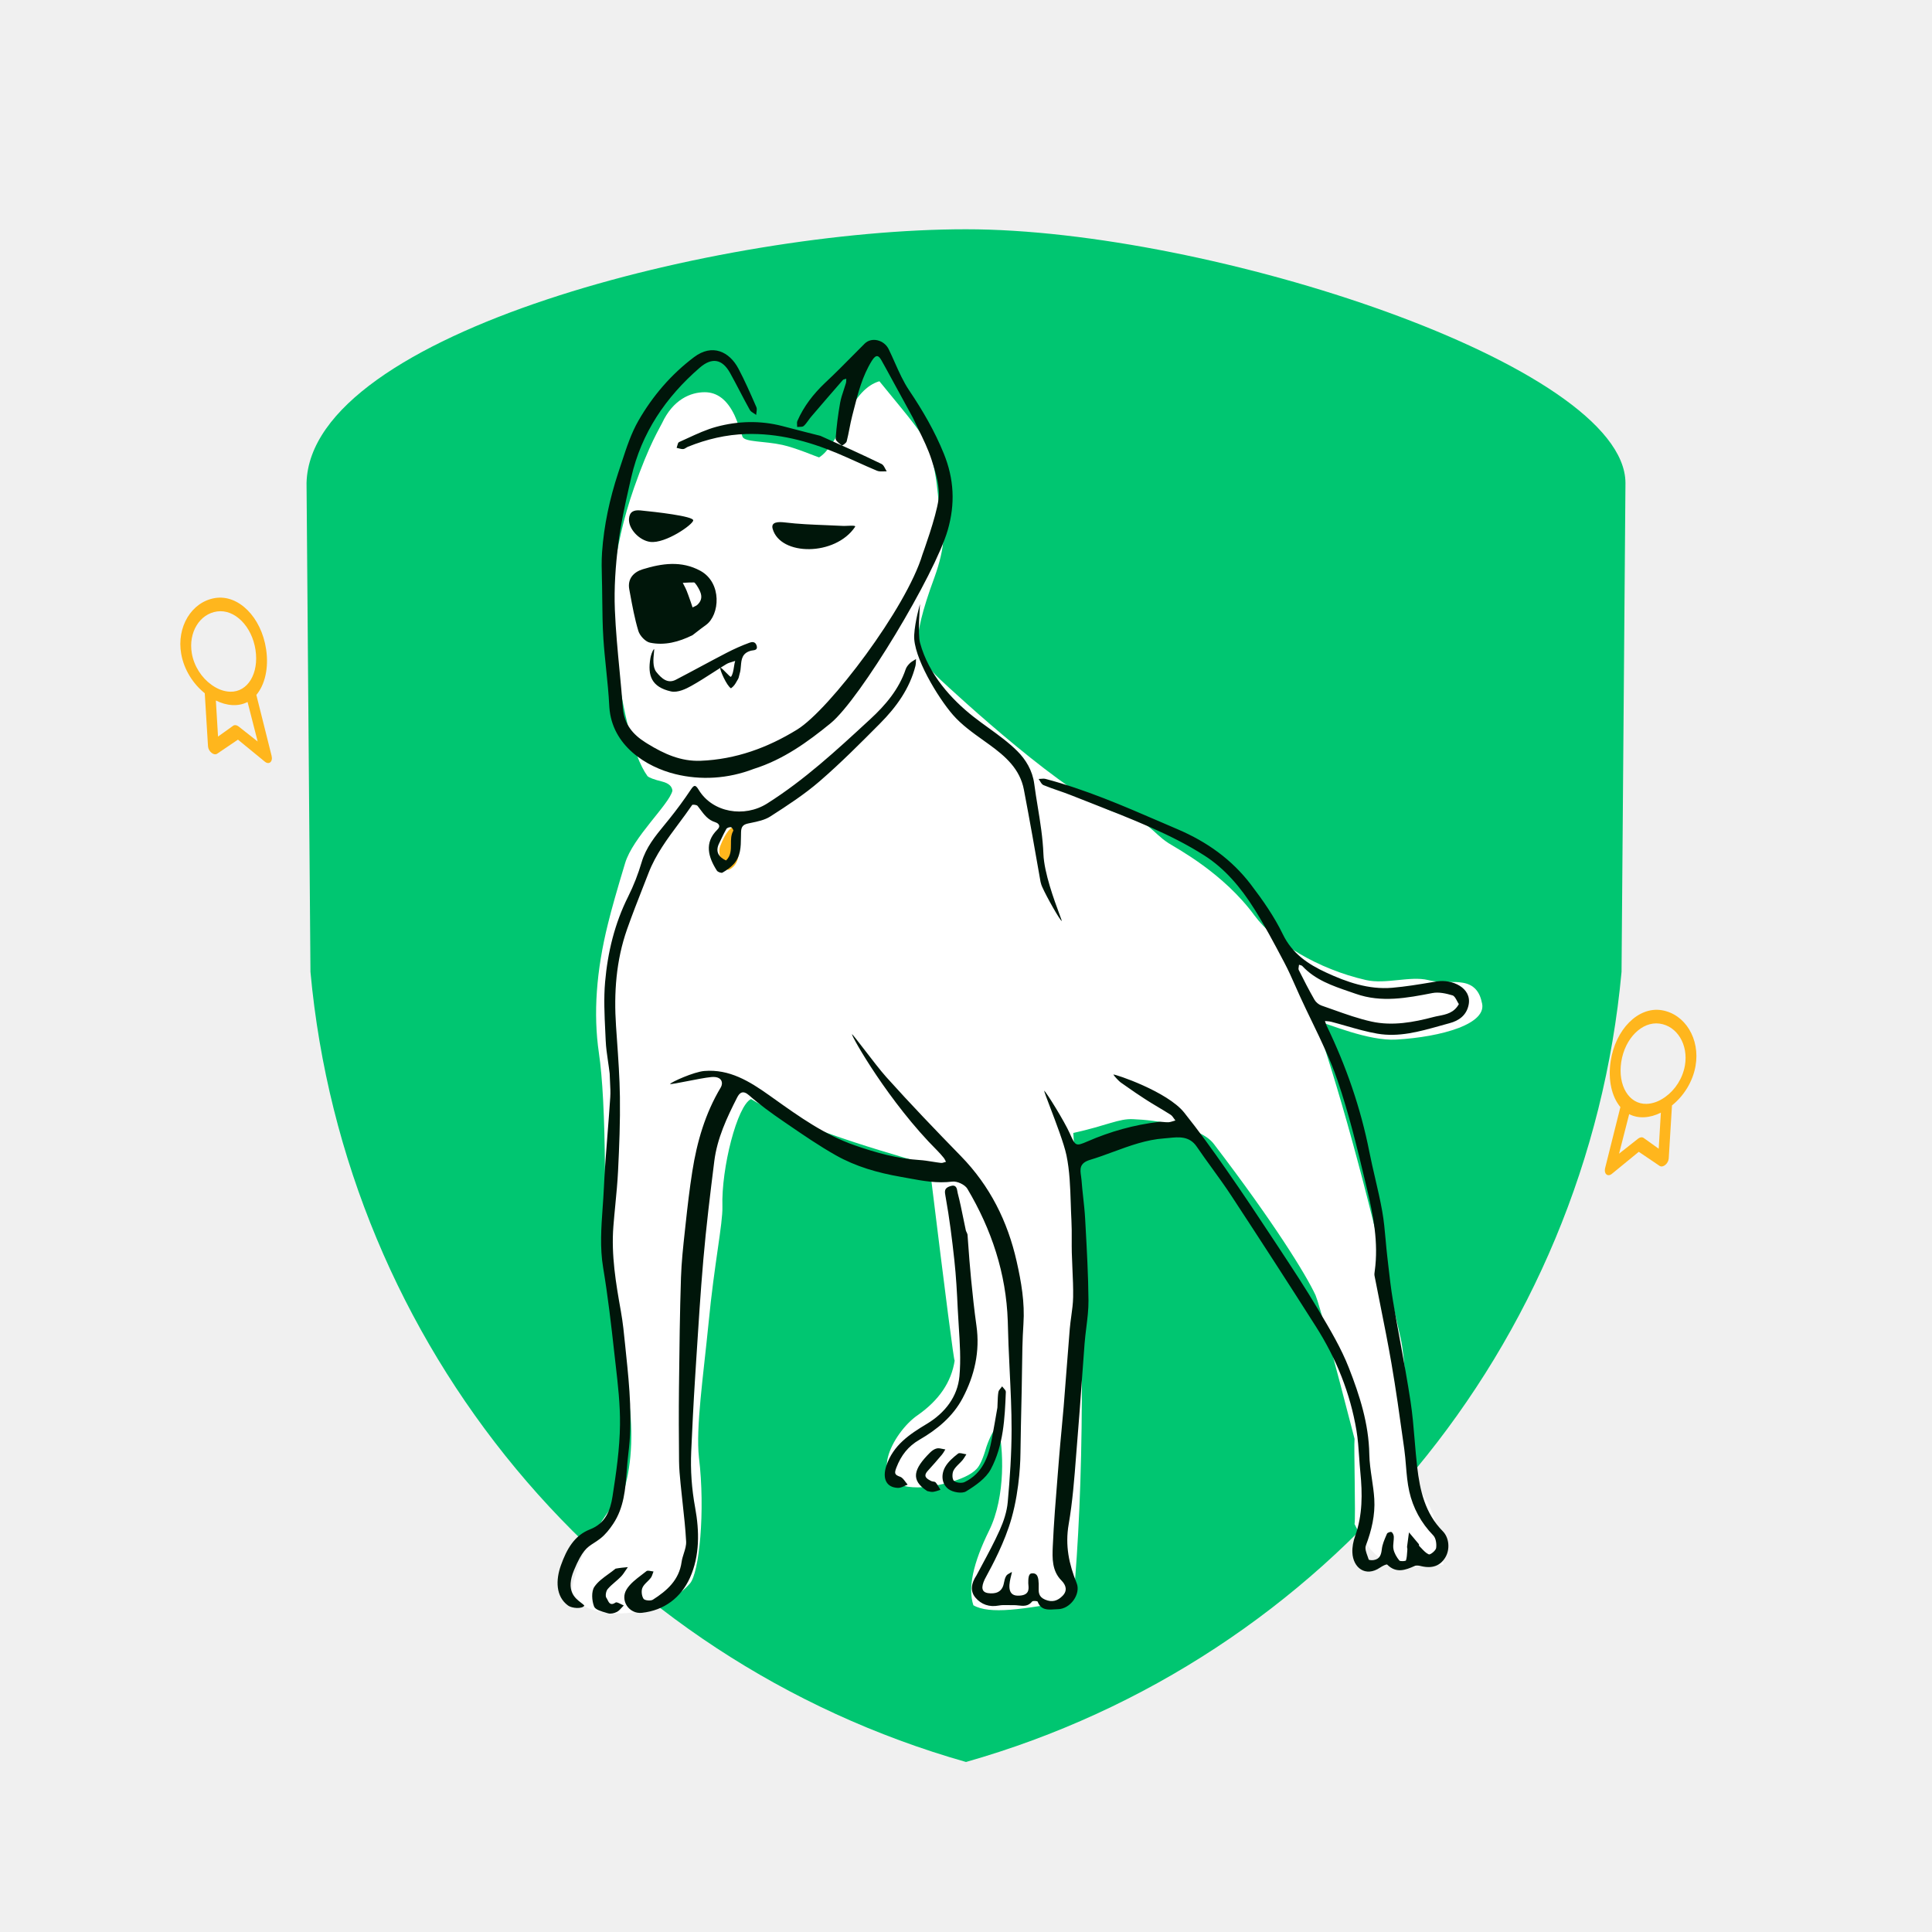
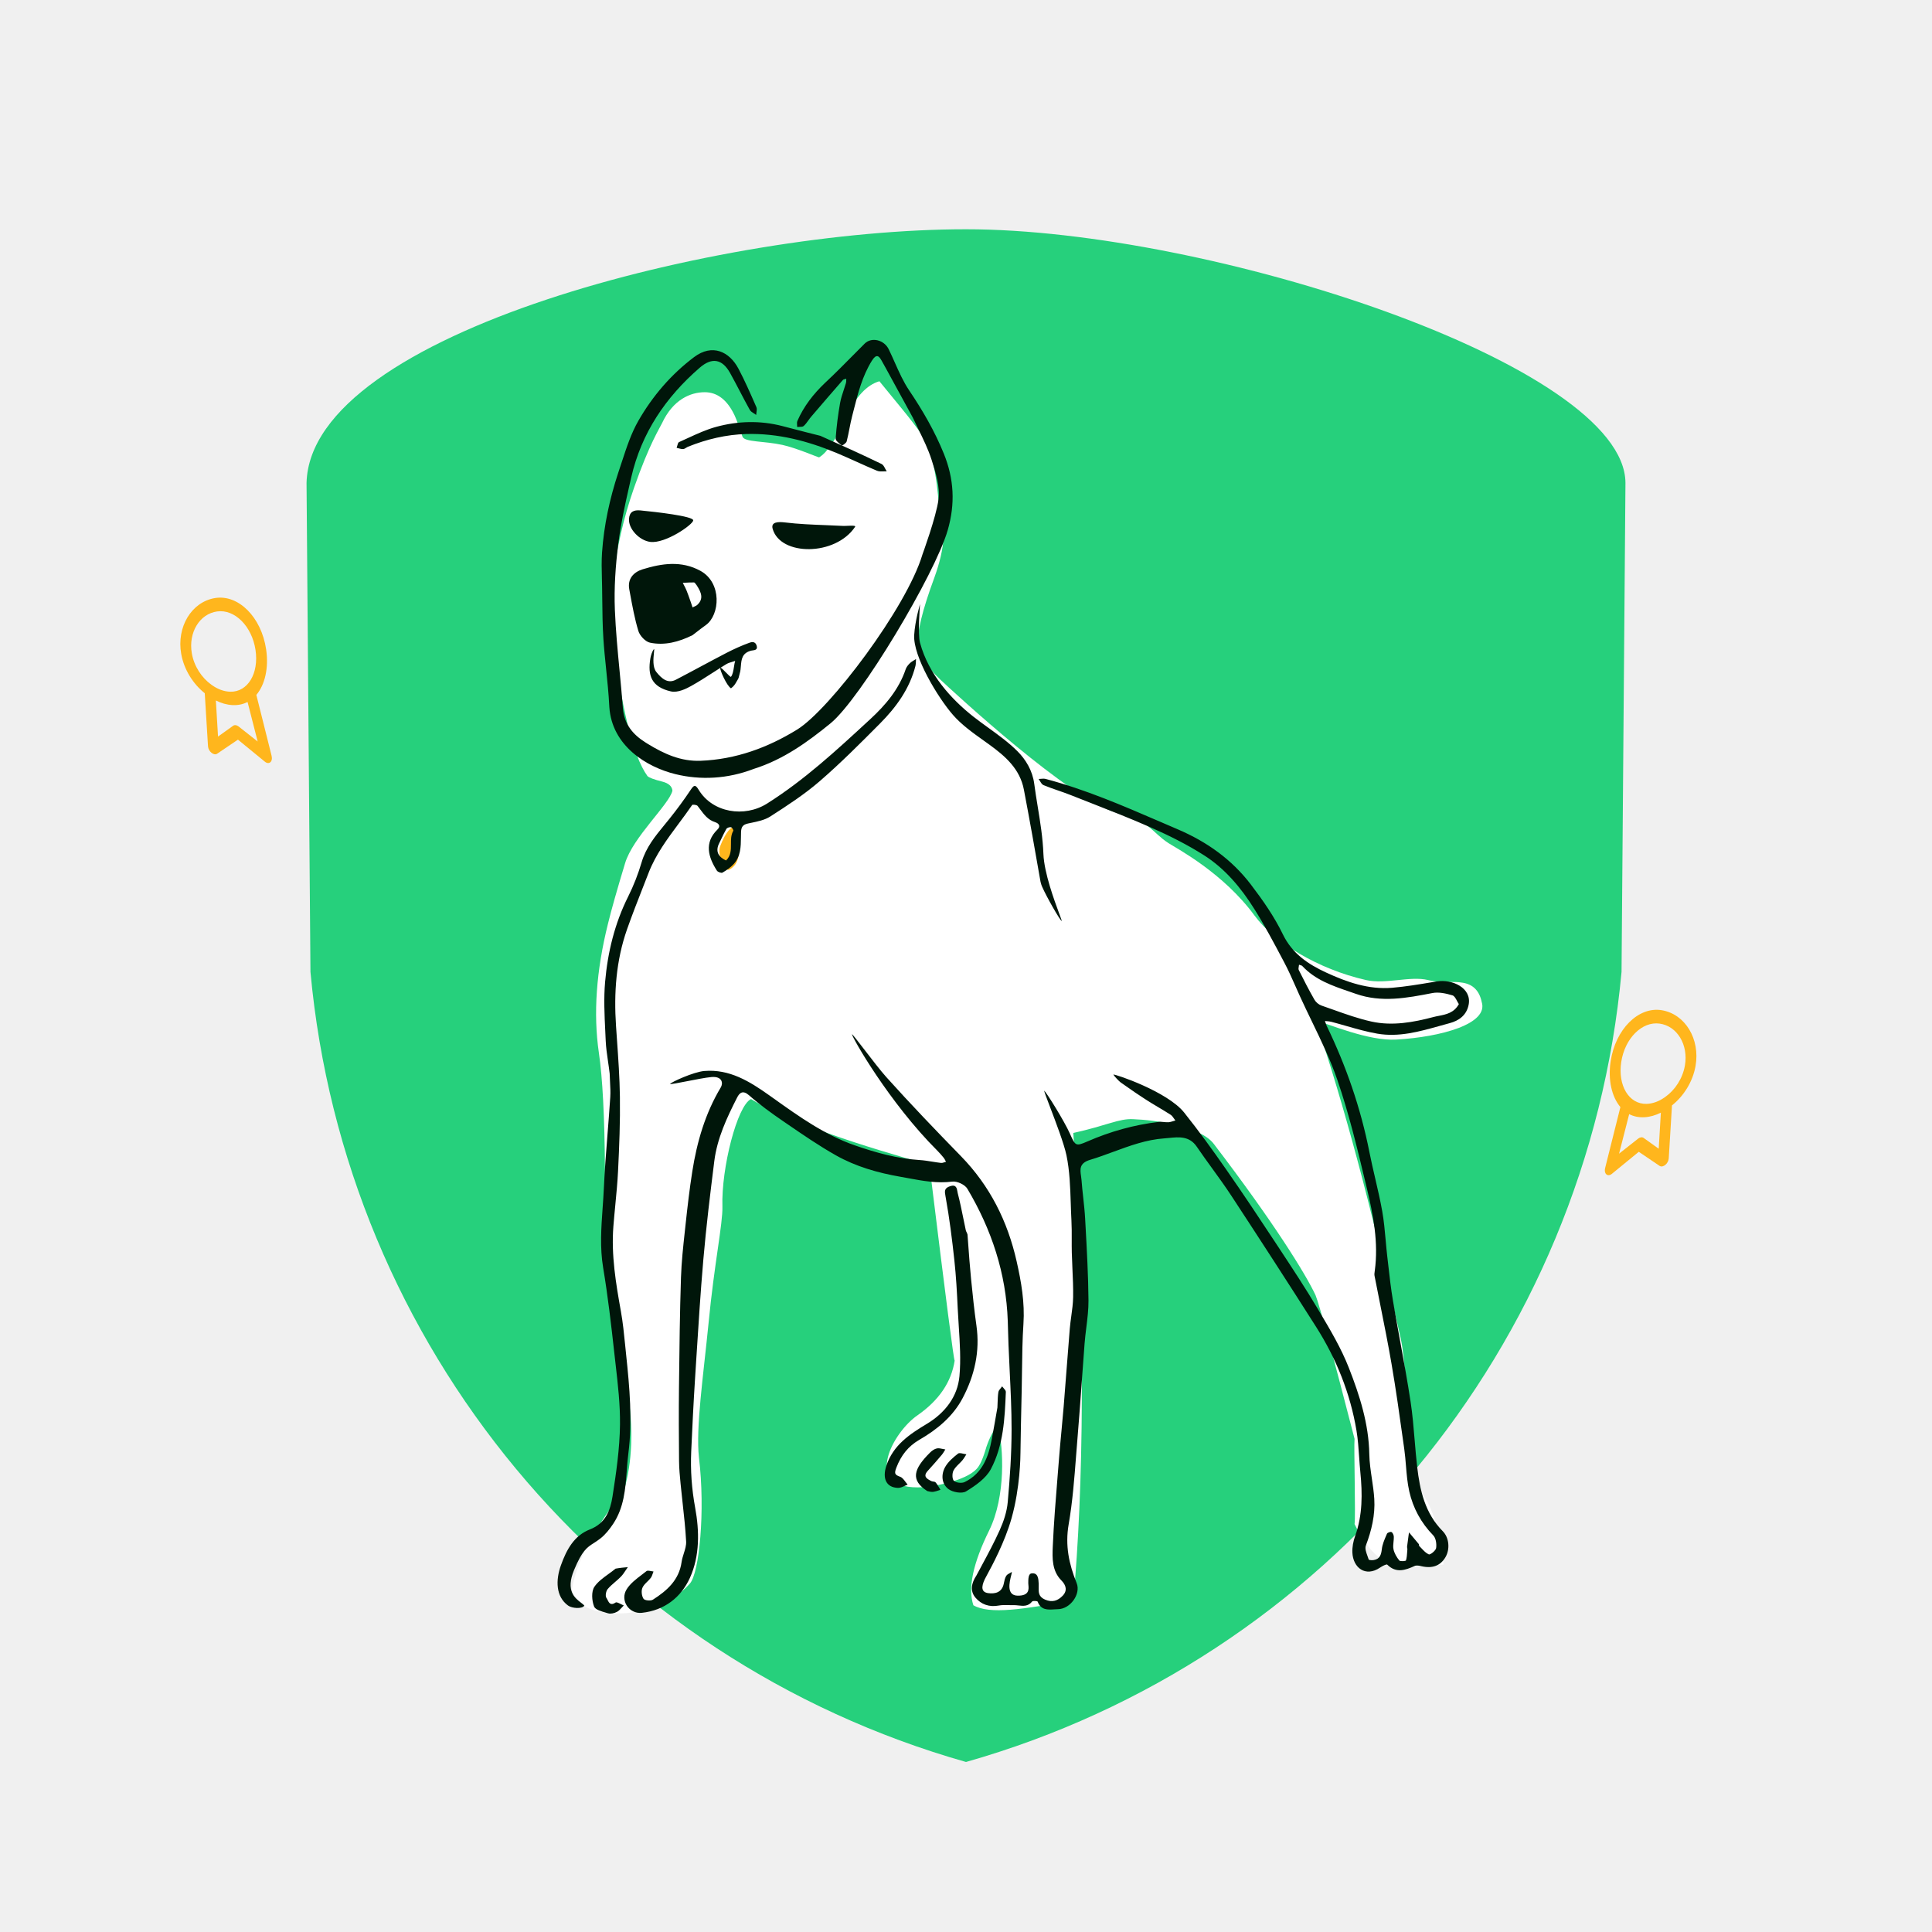
<svg xmlns="http://www.w3.org/2000/svg" width="320" height="320" viewBox="0 0 320 320" fill="none">
  <rect width="320" height="320" fill="none" />
-   <path fill-rule="evenodd" clip-rule="evenodd" d="M160 37.974C119.653 37.965 51.422 55.059 50.773 79.982L51.422 160.977C57.113 222.87 100.264 274.878 160 291.84C219.736 274.878 262.887 222.87 268.578 160.977L269.227 79.982C269.134 60.487 200.348 37.965 160 37.974Z" fill="#00C671" />
+   <path fill-rule="evenodd" clip-rule="evenodd" d="M160 37.974C119.653 37.965 51.422 55.059 50.773 79.982L51.422 160.977C57.113 222.87 100.264 274.878 160 291.84C219.736 274.878 262.887 222.87 268.578 160.977L269.227 79.982C269.134 60.487 200.348 37.965 160 37.974Z" fill="#26D07C" />
  <path fill-rule="evenodd" clip-rule="evenodd" d="M158.125 225.349L158.127 225.333C157.589 228.899 155.537 231.927 151.971 234.416C147.935 237.174 142.889 246.358 151.971 246.358C154.354 246.358 159.944 245.293 161.76 243.297C162.298 242.758 162.837 241.547 163.375 239.664C163.98 237.914 164.619 236.737 165.292 236.132C166.234 239.765 166.606 247.82 163.847 253.471C161.156 258.921 160.282 263.058 161.224 265.884C163.915 267.431 169.431 266.578 177.774 265.031C179.456 246.933 179.86 219.88 177.774 187.654C183.291 186.443 185.341 185.236 187.696 185.371C191.329 185.505 198.833 186.52 201.053 189.481C210.876 202.331 216.283 211.037 217.898 214.535C218.571 216.15 220.723 224.321 224.356 238.315C224.222 239.459 224.558 251.357 224.356 252.434C229.092 262.021 233.742 259.147 239.09 259.147C238.821 257.062 238.081 250.764 235.659 247.535C232.968 244.104 234.28 238.15 233.742 236.132C233.405 234.651 233.103 232.33 232.833 229.168C232.632 225.804 232.362 223.349 232.026 221.801C227.249 200.273 222.54 182.679 217.898 169.022C220.056 169.587 226.656 172.455 231.264 172.188C238.722 171.755 246.575 169.587 245.417 165.96C245.014 164.009 243.87 162.933 241.986 162.731C241.65 162.664 240.775 162.63 239.362 162.63C238.219 162.63 237.277 162.529 236.537 162.327C233.566 161.609 229.5 163.068 226.25 162.327C218.239 160.5 211.109 156.116 207.806 151.665C202.626 144.6 195.029 140.597 193.549 139.655C190.656 137.772 190.65 136.09 184.999 134.61C177.329 132.591 157.865 114.547 155.779 112.596C153.492 110.443 152.247 108.559 152.045 106.944C151.844 104.859 152.752 101.091 154.77 95.642C156.519 90.798 156.788 86.963 155.577 84.137C155.51 85.416 155.377 75.862 152.821 72.229C152.013 71.018 150.836 69.471 149.289 67.587C147.405 65.3 146.194 63.819 145.656 63.147C143.57 63.752 141.754 65.703 140.206 69C138.524 72.7 137.011 74.954 135.665 75.761C135.286 75.674 131.88 74.195 129.597 73.692C126.612 73.034 123.325 73.245 122.981 72.33C122.443 70.716 122.006 69.538 121.67 68.798C120.459 66.242 118.81 64.963 116.725 64.963C114.37 64.963 111.477 66.177 109.661 70.079C109.324 70.819 107.575 73.458 105.019 80.791C101.386 91.152 100.914 100.486 101.385 104.522C102.865 117.171 104.817 125.177 107.239 128.541C107.508 128.81 108.315 129.112 109.661 129.449C110.737 129.718 111.309 130.223 111.376 130.963C110.838 133.25 104.81 138.68 103.531 142.986C102.186 147.426 101.244 150.756 100.706 152.976C98.755 160.781 98.25 167.912 99.192 174.371C99.797 178.475 100.134 184.9 100.201 193.646C100.268 202.93 100.538 209.691 101.008 213.93C101.21 215.948 101.648 218.639 102.32 222.003C103.195 226.107 103.733 228.832 103.935 230.177C104.944 236.636 104.742 242.22 103.33 246.93C100.167 250.966 95.866 256.886 94.723 263.211C94.723 268.009 107.882 269.457 114.266 262.287C115.816 260.547 116.843 250.274 115.767 241.394C115.228 236.482 116.482 227.991 117.357 219.178C118.299 209.355 119.722 202.693 119.654 199.867C119.452 193.476 122.107 183.112 124.394 182.036C133.14 187.418 151.736 192.166 152.678 192.637C153.485 193.108 153.956 193.612 154.09 194.15C156.662 215.117 158.006 225.519 158.122 225.357L158.125 225.349Z" fill="white" />
  <path fill-rule="evenodd" clip-rule="evenodd" d="M120.847 144.011C119.964 144.523 118.753 141.528 119.281 140.161C121.142 135.348 122.901 136.684 122.592 139.037C122.285 141.384 122.592 142.999 120.847 144.011Z" fill="#FFB61D" />
  <path fill-rule="evenodd" clip-rule="evenodd" d="M148.205 60.038C147.877 59.302 147.55 58.566 147.198 57.846C146.429 56.273 144.351 55.786 143.221 56.91C142.553 57.575 141.89 58.245 141.227 58.916C139.78 60.379 138.332 61.842 136.831 63.247L136.618 63.449C134.712 65.269 133.131 67.298 132.072 69.72C131.987 69.914 132.004 70.154 132.021 70.393C132.029 70.504 132.037 70.615 132.035 70.721C132.15 70.707 132.276 70.705 132.403 70.704C132.683 70.7 132.962 70.696 133.119 70.556C133.415 70.29 133.652 69.96 133.891 69.629C134.04 69.421 134.19 69.213 134.355 69.02C136.09 66.988 137.836 64.964 139.594 62.951C139.676 62.858 139.822 62.82 139.969 62.783C140.037 62.765 140.105 62.748 140.166 62.725C140.162 62.798 140.163 62.873 140.163 62.947V62.948C140.165 63.109 140.166 63.271 140.123 63.42C140.012 63.806 139.884 64.188 139.756 64.569C139.516 65.286 139.277 66.001 139.147 66.737C138.802 68.687 138.552 70.66 138.411 72.634C138.389 72.933 138.806 73.291 139.184 73.584L139.438 73.778C139.505 73.83 140.162 73.396 140.237 73.106C140.415 72.415 140.553 71.713 140.691 71.011C140.829 70.309 140.966 69.607 141.145 68.916C141.231 68.583 141.315 68.25 141.4 67.917L141.4 67.917C142.114 65.102 142.826 62.295 144.406 59.754C145.157 58.547 145.582 58.946 146.016 59.718L146.667 60.886C147.476 62.347 148.275 63.819 149.081 65.303C149.779 66.589 150.482 67.885 151.203 69.193C151.499 69.828 151.804 70.453 152.107 71.072L152.107 71.073L152.107 71.073C152.926 72.748 153.726 74.386 154.283 76.103C154.973 78.234 155.718 80.599 155.443 82.732C155.077 85.577 152.797 91.81 152.797 91.81C150.16 100.678 137.37 117.548 132.044 120.831C127.158 123.844 121.866 125.782 116.045 126.009C112.777 126.137 110 124.87 107.315 123.224L106.932 122.986C104.77 121.629 103.368 119.911 103.167 117.252C103.013 115.211 102.818 113.172 102.623 111.133L102.623 111.133C102.301 107.762 101.979 104.392 101.842 101.014C101.694 97.364 101.953 93.662 102.412 90.032C102.82 86.797 103.52 83.592 104.248 80.404L104.561 79.038C106.246 71.705 110.26 65.785 115.896 60.904C117.915 59.154 119.626 59.443 120.928 61.783C121.482 62.779 122.011 63.789 122.539 64.8L122.54 64.8L122.54 64.8L122.54 64.8L122.54 64.8L122.54 64.8L122.54 64.8L122.54 64.8L122.54 64.8L122.54 64.8L122.54 64.8L122.54 64.8C123.08 65.833 123.621 66.866 124.188 67.883C124.327 68.132 124.603 68.305 124.878 68.478C125.005 68.558 125.132 68.638 125.246 68.725C125.252 68.588 125.274 68.444 125.295 68.3C125.341 67.989 125.387 67.677 125.28 67.433L125.106 67.037C124.224 65.024 123.339 63.006 122.312 61.066C120.807 58.225 117.978 56.878 114.963 59.148C111.16 62.011 108.099 65.588 105.756 69.658C104.556 71.741 103.787 74.088 103.025 76.413L103.025 76.413C102.868 76.893 102.711 77.371 102.551 77.846L102.399 78.304C100.99 82.586 100.032 86.983 99.718 91.491C99.618 92.922 99.656 94.364 99.694 95.805C99.706 96.257 99.717 96.71 99.725 97.163C99.737 97.877 99.745 98.592 99.752 99.307C99.775 101.465 99.799 103.624 99.939 105.775C100.05 107.482 100.225 109.185 100.4 110.888C100.607 112.902 100.813 114.917 100.915 116.937L100.927 117.131C101.358 123.509 107.039 127.032 111.864 128.22C116.046 129.25 120.539 129.01 124.842 127.354C129.748 125.814 133.773 122.896 137.568 119.801C142.475 115.799 154.843 95.171 156.97 87.82C158.239 83.437 158.023 79.317 156.323 75.128C154.813 71.408 152.833 67.998 150.595 64.674C149.63 63.242 148.918 61.64 148.205 60.038L148.205 60.038L148.205 60.038ZM100.252 170.819L100.252 170.819C100.119 168.087 99.987 165.344 100.224 162.639C100.653 157.733 101.808 152.962 104.047 148.493C104.956 146.678 105.703 144.752 106.278 142.804C107.001 140.352 108.539 138.478 110.088 136.591C110.358 136.262 110.629 135.932 110.895 135.599C112.125 134.062 113.299 132.473 114.39 130.834C114.934 130.016 115.167 129.898 115.72 130.813C118.021 134.615 123.298 135.466 127.062 133.088C133.221 129.197 138.525 124.301 143.828 119.404L144.175 119.085C146.667 116.785 148.89 114.174 150.014 110.839C150.137 110.473 150.416 110.131 150.699 109.856C150.902 109.659 151.15 109.509 151.398 109.359C151.507 109.294 151.615 109.228 151.72 109.159C151.712 109.277 151.709 109.397 151.706 109.516C151.7 109.773 151.694 110.031 151.633 110.274C150.672 114.067 148.452 117.122 145.763 119.829C142.513 123.099 139.254 126.378 135.771 129.39C133.245 131.574 130.408 133.422 127.588 135.232C126.664 135.826 125.486 136.068 124.357 136.3L124.354 136.301L124.351 136.302L124.351 136.302C124.204 136.332 124.057 136.362 123.912 136.393C123.038 136.578 122.771 136.965 122.741 137.817C122.731 138.1 122.728 138.386 122.725 138.672C122.708 140.256 122.69 141.859 121.497 143.145C120.982 143.7 120.327 144.154 119.667 144.533C119.473 144.643 118.888 144.434 118.741 144.205C117.299 141.962 116.622 139.571 118.805 137.426C119.597 136.647 118.71 136.258 118.476 136.186C117.283 135.821 116.628 134.938 115.966 134.045L115.966 134.044L115.966 134.044C115.827 133.856 115.687 133.668 115.542 133.484C115.395 133.298 114.715 133.223 114.637 133.339C113.932 134.372 113.184 135.378 112.436 136.384L112.436 136.384L112.435 136.384C110.522 138.956 108.608 141.529 107.429 144.569C107.128 145.346 106.823 146.121 106.519 146.897L106.519 146.898L106.518 146.899C105.605 149.227 104.692 151.555 103.862 153.912C102.038 159.098 101.665 164.467 102.032 169.919C102.082 170.663 102.134 171.407 102.186 172.151C102.409 175.325 102.632 178.501 102.677 181.679C102.734 185.766 102.571 189.861 102.37 193.947C102.277 195.831 102.096 197.71 101.914 199.59C101.801 200.769 101.687 201.948 101.595 203.128C101.224 207.887 102.006 212.543 102.841 217.204C103.171 219.048 103.358 220.919 103.545 222.789C103.596 223.3 103.647 223.812 103.701 224.323C104.278 229.785 104.776 235.278 104.076 240.739C103.955 241.683 103.883 242.642 103.811 243.603C103.583 246.639 103.353 249.695 101.572 252.381C100.975 253.28 100.272 254.177 99.43 254.832C99.025 255.147 98.671 255.374 98.347 255.582C97.203 256.317 96.425 256.818 95.076 260.066C93.655 263.486 95.23 264.691 96.242 265.465C96.463 265.635 96.658 265.784 96.788 265.93C96.463 266.526 94.742 266.404 94.091 265.93C92.032 264.431 92.032 261.703 92.903 259.271C93.86 256.597 95.126 254.321 97.723 253.314C100.292 252.317 101.092 250.154 101.448 247.881C102.066 243.936 102.642 239.943 102.69 235.964C102.73 232.648 102.347 229.32 101.966 226.005C101.895 225.39 101.825 224.776 101.757 224.163C101.233 219.423 100.686 214.679 99.901 209.978C99.346 206.65 99.58 203.353 99.814 200.058C99.89 198.99 99.966 197.923 100.015 196.855C100.155 193.79 100.396 190.731 100.638 187.671C100.794 185.688 100.95 183.705 101.079 181.721C101.132 180.913 101.088 180.099 101.042 179.24C101.017 178.78 100.991 178.307 100.98 177.816C100.9 177.123 100.802 176.452 100.706 175.794C100.537 174.628 100.373 173.503 100.324 172.373C100.302 171.856 100.277 171.338 100.252 170.819ZM120.255 142.523C121.07 141.751 121.069 140.777 121.068 139.8C121.067 139.038 121.067 138.274 121.455 137.604C121.515 137.5 121.237 137.031 121.077 137.007C120.832 136.971 120.422 137.101 120.311 137.293C120.004 137.821 119.74 138.374 119.477 138.927L119.477 138.927L119.477 138.927L119.477 138.928L119.477 138.928L119.477 138.928L119.477 138.928L119.476 138.928L119.476 138.928L119.476 138.928L119.476 138.928L119.476 138.929L119.476 138.929C119.356 139.181 119.236 139.433 119.112 139.683C118.456 141.002 118.978 141.933 120.255 142.523ZM165.586 253.437C166.238 251.983 166.77 250.384 166.912 248.81C167.272 244.801 167.549 240.769 167.55 236.746C167.551 233.527 167.394 230.308 167.237 227.089L167.237 227.087C167.166 225.635 167.096 224.183 167.039 222.731C167.01 221.972 166.989 221.212 166.968 220.453V220.453C166.952 219.91 166.937 219.367 166.919 218.824C166.654 210.913 164.234 203.641 160.223 196.891C159.823 196.216 158.527 195.61 157.742 195.711C155.225 196.033 152.837 195.591 150.42 195.144L150.419 195.143C149.991 195.064 149.561 194.985 149.13 194.909C145.368 194.252 141.745 193.219 138.444 191.355C135.696 189.804 133.08 188.011 130.471 186.223L130.471 186.223C130.23 186.058 129.989 185.893 129.748 185.728C127.786 184.386 125.846 182.984 124.066 181.415C123.034 180.506 122.488 181.008 122.096 181.775C120.386 185.128 118.781 188.549 118.308 192.331C117.63 197.75 116.967 203.175 116.496 208.615C116.019 214.133 115.67 219.662 115.321 225.191L115.321 225.194C115.253 226.268 115.185 227.341 115.117 228.415C114.862 232.4 114.668 236.388 114.488 240.377C114.346 243.524 114.566 246.596 115.145 249.752C115.843 253.564 115.924 257.692 114.271 261.342C112.798 264.596 110.034 266.733 106.317 267.134C104.181 267.364 102.643 265.062 103.801 263.223C104.398 262.275 105.358 261.545 106.303 260.827L106.303 260.827C106.563 260.629 106.823 260.432 107.073 260.231C107.228 260.106 107.532 260.166 107.835 260.225C107.975 260.252 108.115 260.279 108.24 260.289C108.194 260.4 108.154 260.517 108.115 260.634C108.027 260.892 107.939 261.15 107.782 261.356C107.615 261.577 107.41 261.778 107.206 261.977C106.878 262.298 106.554 262.616 106.397 263.005C106.189 263.52 106.284 264.349 106.59 264.809C106.78 265.095 107.77 265.192 108.136 264.959C110.465 263.473 112.478 261.713 112.894 258.718C112.959 258.243 113.109 257.77 113.258 257.3C113.47 256.633 113.68 255.972 113.645 255.317C113.531 253.19 113.297 251.069 113.063 248.948C112.95 247.921 112.837 246.893 112.737 245.865L112.721 245.705C112.602 244.477 112.483 243.245 112.472 242.014C112.435 237.962 112.414 233.909 112.46 229.858L112.468 229.196C112.534 223.325 112.6 217.454 112.792 211.587C112.876 209.019 113.156 206.455 113.435 203.896C113.478 203.506 113.52 203.116 113.562 202.727C113.875 199.817 114.213 196.907 114.668 194.018C115.439 189.119 116.808 184.403 119.384 180.11C119.799 179.419 119.652 178.229 117.82 178.394C116.886 178.478 115.227 178.803 113.773 179.088C112.376 179.361 111.168 179.598 110.972 179.549C111.164 179.223 114.925 177.534 116.645 177.39C120.817 177.041 124.147 179.097 127.406 181.413C127.679 181.607 127.952 181.802 128.225 181.996C132.425 184.988 136.638 187.989 141.587 189.707C145.068 190.915 148.598 191.908 152.309 192.138C153.016 192.182 153.72 192.295 154.423 192.408C154.902 192.485 155.381 192.562 155.862 192.618C156.043 192.638 156.233 192.574 156.424 192.509C156.511 192.479 156.599 192.449 156.686 192.428C156.648 192.359 156.612 192.288 156.576 192.217C156.498 192.061 156.42 191.905 156.311 191.773C155.971 191.359 155.619 190.949 155.24 190.571C147.27 182.623 141.052 171.71 141.105 171.276C141.27 171.385 142.108 172.475 143.136 173.811C144.357 175.4 145.847 177.338 146.795 178.394C150.809 182.862 154.972 187.199 159.166 191.5C163.963 196.418 166.897 202.296 168.389 208.927C169.155 212.326 169.751 215.743 169.513 219.285C169.34 221.861 169.308 224.447 169.276 227.033C169.262 228.112 169.249 229.191 169.225 230.269L169.204 231.2L169.185 232.065C169.123 234.86 169.06 237.655 169.024 240.451L169.024 240.515C169.017 241.274 168.972 246.394 167.55 251.449C166.427 255.443 164.275 259.407 163.429 260.964C163.262 261.271 163.147 261.485 163.099 261.587C162.496 262.885 162.539 263.728 163.702 263.876C164.689 264.002 165.942 263.862 166.262 262.284L166.279 262.198C166.363 261.782 166.451 261.342 166.672 261.002C166.801 260.802 167.04 260.674 167.278 260.545L167.279 260.545C167.384 260.488 167.49 260.431 167.586 260.368C167.611 260.429 167.557 260.645 167.481 260.945C167.207 262.041 166.65 264.267 168.565 264.291C170.509 264.316 170.402 263.208 170.335 262.513C170.324 262.401 170.315 262.3 170.315 262.216V262.197C170.315 261.591 170.315 260.695 170.822 260.612C171.95 260.428 172.002 261.518 172.04 262.304L172.041 262.311C172.05 262.506 172.045 262.702 172.039 262.895C172.017 263.71 171.995 264.473 173.099 264.947C174.313 265.468 175.213 265.116 175.996 264.32C176.824 263.478 176.588 262.564 175.812 261.783C174.224 260.188 174.288 258.088 174.372 256.152C174.542 252.25 174.859 248.353 175.176 244.457L175.176 244.456L175.176 244.454C175.261 243.415 175.345 242.376 175.427 241.336C175.543 239.863 175.682 238.391 175.821 236.918L175.821 236.917C175.945 235.598 176.07 234.278 176.178 232.958C176.34 230.977 176.491 228.995 176.643 227.013C176.819 224.7 176.996 222.387 177.189 220.076C177.248 219.377 177.344 218.679 177.44 217.982C177.583 216.942 177.726 215.902 177.744 214.859C177.771 213.292 177.7 211.724 177.628 210.155C177.587 209.261 177.547 208.368 177.524 207.475C177.506 206.735 177.508 205.995 177.511 205.255V205.254C177.514 204.209 177.518 203.164 177.462 202.121C177.411 201.18 177.38 200.233 177.35 199.286L177.35 199.286C177.263 196.61 177.176 193.93 176.638 191.347C176.238 189.43 174.864 185.831 173.909 183.329C173.362 181.897 172.953 180.825 172.942 180.632C173.337 180.949 176.269 185.659 177.206 187.757L177.224 187.798C178.119 189.801 178.165 189.905 180.117 189.056C183.898 187.409 187.825 186.31 191.919 185.821C192.201 185.787 192.49 185.816 192.779 185.844C193.029 185.869 193.279 185.893 193.525 185.878C193.795 185.861 194.06 185.778 194.326 185.694C194.444 185.657 194.563 185.62 194.682 185.588C194.6 185.487 194.523 185.376 194.447 185.265C194.282 185.025 194.116 184.784 193.89 184.638C193.217 184.205 192.529 183.794 191.841 183.384L191.84 183.384L191.84 183.384L191.84 183.384L191.84 183.384L191.839 183.383L191.839 183.383L191.839 183.383L191.838 183.383L191.838 183.383L191.838 183.382L191.838 183.382C191.156 182.976 190.474 182.57 189.808 182.141C188.446 181.264 187.608 180.677 186.47 179.879L186.47 179.879L186.47 179.878C186.198 179.688 185.91 179.485 185.593 179.264C185.375 179.112 184.539 178.249 184.406 177.976C184.691 177.889 193.345 180.782 196.136 184.275C198.561 187.312 200.841 190.471 203.067 193.659C205.853 197.65 208.548 201.705 211.224 205.77C211.429 206.081 211.634 206.393 211.84 206.704L211.854 206.727C214.056 210.068 216.26 213.412 218.303 216.849L218.527 217.227C220.324 220.249 222.144 223.31 223.416 226.562C225.202 231.126 226.709 235.82 226.8 240.852C226.824 242.212 227.025 243.568 227.226 244.925C227.392 246.039 227.557 247.154 227.625 248.274C227.786 250.932 227.177 253.489 226.228 255.995C226.044 256.479 226.283 257.136 226.51 257.759C226.578 257.946 226.645 258.13 226.699 258.305C226.733 258.416 227.267 258.444 227.548 258.394C228.554 258.216 228.767 257.517 228.875 256.578C228.965 255.803 229.291 255.046 229.609 254.308L229.611 254.303C229.65 254.212 229.689 254.12 229.728 254.029C229.805 253.85 230.317 253.667 230.474 253.756C230.687 253.877 230.851 254.257 230.859 254.531C230.868 254.81 230.839 255.093 230.81 255.376V255.376V255.376V255.376V255.376V255.376V255.376V255.376V255.377V255.377V255.377L230.81 255.377C230.767 255.8 230.723 256.219 230.808 256.614C230.95 257.276 231.335 257.93 231.767 258.462C231.923 258.653 232.838 258.574 232.873 258.457C233.012 257.997 233.044 257.503 233.076 257.011C233.085 256.881 233.094 256.751 233.104 256.621C233.11 256.549 233.095 256.475 233.08 256.401L233.08 256.401C233.064 256.322 233.048 256.244 233.057 256.168C233.128 255.584 233.209 255.001 233.289 254.418C233.317 254.216 233.345 254.014 233.373 253.812C233.493 253.955 233.614 254.098 233.735 254.241L233.736 254.242C234.162 254.745 234.587 255.248 235.004 255.757C235.031 255.79 235.03 255.848 235.029 255.905C235.029 255.963 235.028 256.019 235.056 256.048C235.19 256.178 235.32 256.317 235.45 256.457C235.823 256.856 236.198 257.258 236.659 257.455C236.894 257.555 237.808 256.829 237.869 256.401C237.966 255.728 237.834 254.763 237.397 254.315C235.372 252.238 234.039 249.774 233.419 247.02C233.107 245.635 232.99 244.208 232.872 242.78V242.779C232.797 241.863 232.721 240.946 232.594 240.038L232.42 238.794C231.814 234.452 231.208 230.108 230.463 225.789C229.907 222.568 229.266 219.362 228.625 216.156L228.624 216.151C228.301 214.538 227.978 212.924 227.666 211.309C227.622 211.08 227.657 210.83 227.691 210.59L227.703 210.506C228.346 205.819 227.458 201.252 226.378 196.757L226.19 195.971C224.813 190.231 223.43 184.469 221.519 178.899C220.378 175.571 218.836 172.382 217.294 169.192L217.294 169.191C216.619 167.796 215.944 166.4 215.303 164.993C215.062 164.464 214.827 163.933 214.592 163.401L214.592 163.4C214 162.062 213.408 160.724 212.725 159.434L212.521 159.049L212.521 159.049C210.988 156.152 209.451 153.248 207.706 150.479C205.533 147.031 202.902 143.875 199.443 141.672C196.648 139.891 193.643 138.392 190.606 137.051C187.252 135.571 183.834 134.234 180.417 132.897L180.416 132.897C179.387 132.494 178.358 132.092 177.331 131.685C176.642 131.412 175.94 131.169 175.238 130.926L175.238 130.926C174.431 130.646 173.624 130.366 172.835 130.041C172.596 129.943 172.429 129.665 172.263 129.388L172.263 129.388C172.187 129.26 172.11 129.133 172.027 129.023C172.149 129.02 172.273 129.009 172.397 128.998C172.664 128.973 172.931 128.949 173.175 129.013C179.76 130.753 185.981 133.44 192.207 136.128L192.207 136.128C193.164 136.542 194.121 136.955 195.08 137.365C199.916 139.433 204.03 142.366 207.189 146.513C209.162 149.102 211.066 151.825 212.476 154.742C214.029 157.957 216.679 159.704 219.613 161.066C223.053 162.662 226.688 163.938 230.592 163.606C232.792 163.419 234.979 163.054 237.162 162.69L237.162 162.69L237.564 162.623L237.953 162.558C240.527 162.132 243.808 163.624 243.252 166.425C242.901 168.19 241.61 169.065 240.122 169.463C239.572 169.611 239.021 169.765 238.47 169.92C235.092 170.867 231.687 171.822 228.124 171.206C226.387 170.906 224.683 170.418 222.978 169.93L222.978 169.93C222.153 169.693 221.328 169.457 220.499 169.242C220.269 169.182 220.028 169.162 219.787 169.141C219.676 169.132 219.564 169.122 219.454 169.109C219.485 169.195 219.513 169.283 219.541 169.37C219.602 169.558 219.662 169.745 219.747 169.921C222.967 176.586 225.374 183.521 226.81 190.794C227.098 192.253 227.434 193.703 227.771 195.152L227.771 195.153L227.771 195.154L227.771 195.154L227.771 195.155L227.771 195.155L227.772 195.156L227.772 195.157L227.772 195.157L227.772 195.158L227.772 195.158L227.772 195.159L227.772 195.159L227.772 195.159L227.772 195.159L227.772 195.16L227.773 195.16L227.773 195.16L227.773 195.16L227.773 195.16L227.773 195.16L227.773 195.16L227.773 195.161C228.193 196.972 228.614 198.784 228.939 200.613C229.221 202.192 229.364 203.795 229.508 205.398L229.508 205.399C229.587 206.288 229.667 207.178 229.77 208.064C229.823 208.52 229.875 208.975 229.927 209.431L229.928 209.44L229.928 209.441L229.928 209.442L229.928 209.442L229.928 209.443L229.928 209.444L229.928 209.444L229.928 209.445L229.928 209.446L229.928 209.446L229.929 209.447L229.929 209.447C230.157 211.459 230.386 213.473 230.722 215.467C231.103 217.733 231.516 219.994 231.929 222.255C232.529 225.536 233.129 228.817 233.63 232.114C233.955 234.243 234.134 236.394 234.313 238.546L234.313 238.547L234.313 238.548L234.314 238.549L234.314 238.55L234.314 238.551L234.314 238.552L234.314 238.553L234.314 238.554L234.314 238.555L234.314 238.556L234.314 238.557C234.436 240.022 234.559 241.489 234.727 242.948C235.179 246.868 236.027 250.649 238.963 253.612C240.047 254.705 240.179 256.624 239.414 257.921C238.575 259.343 237.253 259.828 235.442 259.415C235.081 259.333 234.634 259.233 234.328 259.37C232.76 260.066 231.255 260.625 229.769 259.15C229.649 259.03 228.941 259.397 228.579 259.644C226.167 261.283 224.101 259.661 223.996 257.145C223.958 256.237 224.146 255.269 224.455 254.408C225.696 250.945 225.67 247.403 225.314 243.819C225.231 242.992 225.174 242.16 225.118 241.329V241.329V241.329V241.328V241.328V241.328V241.328V241.328V241.328V241.328V241.327V241.327C225.017 239.854 224.916 238.382 224.674 236.933C223.64 230.746 221.323 225.016 217.966 219.735C213.342 212.461 208.655 205.226 203.927 198.02C202.923 196.49 201.849 195.006 200.774 193.523L200.774 193.523L200.774 193.523L200.773 193.523L200.773 193.523L200.773 193.522L200.773 193.522L200.773 193.522L200.773 193.522L200.773 193.522L200.773 193.522L200.773 193.522L200.772 193.521C199.909 192.33 199.046 191.139 198.22 189.924C197.003 188.134 195.237 188.315 193.616 188.481H193.616H193.616C193.352 188.508 193.091 188.535 192.837 188.552C189.887 188.757 187.139 189.769 184.389 190.781C183.113 191.251 181.837 191.721 180.54 192.11C178.743 192.65 178.894 193.693 179.051 194.777C179.083 194.998 179.116 195.221 179.132 195.441C179.202 196.403 179.307 197.362 179.411 198.32L179.411 198.321L179.411 198.321L179.411 198.321L179.412 198.321L179.412 198.322L179.412 198.322L179.412 198.322L179.412 198.323L179.412 198.323L179.412 198.323L179.412 198.323L179.412 198.324L179.412 198.324L179.412 198.324L179.412 198.325L179.412 198.325L179.412 198.325L179.412 198.325L179.412 198.326L179.412 198.326L179.412 198.326L179.412 198.326C179.54 199.5 179.669 200.674 179.733 201.852L179.793 202.943C180.021 207.088 180.25 211.236 180.286 215.385C180.299 216.886 180.113 218.389 179.927 219.893C179.819 220.771 179.71 221.651 179.641 222.531C179.471 224.695 179.317 226.86 179.163 229.025L179.163 229.025C178.954 231.96 178.744 234.894 178.497 237.826C178.404 238.919 178.32 240.015 178.236 241.111C177.944 244.918 177.652 248.728 177.004 252.475C176.397 255.986 177.058 259.069 178.329 262.216C179.054 264.009 177.287 266.511 175.214 266.532C175.02 266.533 174.817 266.547 174.61 266.561C173.559 266.632 172.411 266.71 171.87 265.286C171.825 265.168 171.071 265.111 170.949 265.265C170.293 266.091 169.487 266.003 168.683 265.915H168.683H168.683H168.683H168.682H168.682H168.682H168.682H168.682H168.682H168.682H168.682C168.393 265.883 168.106 265.852 167.825 265.863C167.54 265.874 167.252 265.866 166.964 265.859H166.964C166.442 265.846 165.922 265.834 165.421 265.929C163.853 266.226 162.52 265.745 161.565 264.618C160.632 263.517 160.888 262.21 161.727 260.948C162.012 260.412 162.298 259.881 162.582 259.354L162.583 259.35C163.648 257.371 164.689 255.436 165.586 253.437ZM241.633 166.309C241.525 166.153 241.426 165.966 241.327 165.779C241.108 165.369 240.889 164.958 240.576 164.864C239.519 164.547 238.311 164.275 237.26 164.479C233.023 165.302 228.822 166.104 224.571 164.61C224.214 164.485 223.856 164.363 223.498 164.24C220.673 163.272 217.85 162.306 215.71 160.012C215.627 159.922 215.487 159.885 215.348 159.848C215.283 159.831 215.218 159.813 215.159 159.791C215.153 159.885 215.135 159.984 215.118 160.084C215.079 160.299 215.041 160.515 215.12 160.671C215.95 162.33 216.796 163.983 217.719 165.591C217.957 166.006 218.435 166.4 218.888 166.556C219.531 166.777 220.174 167.005 220.816 167.234L220.817 167.235L220.817 167.235C222.915 167.982 225.017 168.731 227.177 169.207C230.62 169.965 234.111 169.329 237.461 168.442C237.733 168.37 238.021 168.314 238.316 168.257C239.52 168.022 240.834 167.766 241.633 166.309ZM114.708 105.202C112.413 106.339 110.069 106.948 107.663 106.447C106.896 106.287 105.97 105.297 105.731 104.502C105.125 102.489 104.741 100.405 104.36 98.329L104.359 98.328L104.359 98.328L104.359 98.327L104.359 98.326L104.359 98.326L104.359 98.325C104.315 98.088 104.272 97.851 104.228 97.614C103.9 95.844 104.97 94.746 106.447 94.292C109.62 93.315 112.851 92.831 115.988 94.534C119.632 96.512 119.243 101.869 116.912 103.53C116.347 103.932 115.799 104.357 115.208 104.815L115.208 104.815L115.208 104.816L115.208 104.816L115.207 104.816L115.207 104.816C115.044 104.942 114.878 105.071 114.708 105.202ZM115.384 96.928C115.338 96.878 115.294 96.815 115.249 96.752C115.152 96.614 115.055 96.477 114.952 96.473C114.5 96.455 114.045 96.483 113.591 96.511H113.591H113.591H113.591H113.591H113.591H113.591H113.59H113.59H113.59C113.424 96.522 113.257 96.532 113.09 96.54C113.155 96.671 113.223 96.8 113.291 96.93C113.442 97.219 113.593 97.508 113.715 97.809C113.911 98.292 114.084 98.786 114.257 99.279L114.257 99.279L114.257 99.279L114.257 99.279L114.257 99.279L114.257 99.279L114.257 99.279L114.257 99.279L114.257 99.279L114.257 99.279C114.314 99.441 114.37 99.602 114.427 99.762C114.496 99.955 114.56 100.149 114.623 100.343L114.623 100.344C114.652 100.432 114.681 100.52 114.71 100.608C114.797 100.561 114.888 100.52 114.979 100.479C115.176 100.39 115.374 100.301 115.522 100.16C116.576 99.158 116.163 98.123 115.384 96.928ZM160.33 205.581L160.299 205.152L160.25 204.479C160.2 204.295 160.134 204.162 160.077 204.049C160.03 203.955 159.989 203.875 159.971 203.79C159.832 203.145 159.7 202.498 159.569 201.852L159.569 201.851L159.569 201.851L159.569 201.85L159.568 201.85L159.568 201.85L159.568 201.849L159.568 201.849L159.568 201.848C159.281 200.437 158.994 199.025 158.631 197.633C158.611 197.556 158.595 197.462 158.579 197.362C158.495 196.843 158.38 196.134 157.382 196.465C156.359 196.805 156.45 197.3 156.614 198.198L156.639 198.333C157.258 201.769 157.693 205.244 158.07 208.717C158.36 211.376 158.505 214.053 158.628 216.726C158.673 217.7 158.737 218.676 158.801 219.653L158.801 219.653C158.982 222.427 159.163 225.205 158.915 227.941C158.607 231.337 156.517 234.032 153.512 235.838C150.656 237.554 147.938 239.359 146.807 242.776C146.108 244.886 146.789 246.384 148.741 246.441C149.101 246.452 149.467 246.284 149.832 246.116C149.999 246.039 150.167 245.961 150.334 245.902C150.208 245.762 150.09 245.601 149.972 245.441C149.709 245.085 149.447 244.728 149.101 244.603C148.168 244.266 148.102 244.038 148.476 243.064C149.248 241.056 150.429 239.541 152.282 238.47C155.234 236.764 157.838 234.613 159.445 231.568C161.414 227.837 162.335 223.847 161.73 219.577C161.366 217.01 161.097 214.427 160.841 211.846C160.637 209.794 160.487 207.737 160.33 205.581ZM172.346 146.059C171.436 140.859 170.549 135.812 169.586 130.781C168.931 127.359 166.525 125.261 163.856 123.326C163.541 123.098 163.224 122.871 162.905 122.644L162.905 122.644C161.096 121.352 159.261 120.042 157.833 118.402C155.349 115.55 151.217 108.739 151.419 105.185C151.553 102.817 152.383 100.062 152.383 100.062C152.383 100.062 151.982 104.96 152.383 106.455C153.795 111.719 157.651 115.89 161.206 118.685C162.024 119.328 162.87 119.94 163.716 120.552L163.716 120.552L163.717 120.553L163.717 120.553L163.717 120.553L163.717 120.553L163.718 120.553L163.718 120.553C165.386 121.76 167.052 122.965 168.493 124.4C169.889 125.789 171.013 127.614 171.304 129.835C171.471 131.106 171.676 132.364 171.882 133.626C172.298 136.174 172.717 138.741 172.825 141.469C172.949 144.6 174.637 149.156 175.441 151.327C175.698 152.022 175.865 152.472 175.861 152.553C175.57 152.444 173.411 148.681 172.625 146.908C172.525 146.681 172.434 146.449 172.346 146.059ZM146.015 76.849C142.712 75.253 139.372 73.736 135.881 72.187C134.221 71.777 132.653 71.368 131.106 70.966C130.592 70.832 130.081 70.699 129.569 70.566C125.926 69.624 122.252 69.725 118.669 70.689C117.028 71.13 115.46 71.853 113.897 72.574L113.897 72.574L113.897 72.574L113.897 72.574L113.897 72.574L113.897 72.574L113.897 72.574C113.423 72.793 112.949 73.012 112.473 73.222C112.316 73.292 112.246 73.559 112.176 73.826C112.144 73.95 112.111 74.073 112.07 74.177C112.179 74.2 112.289 74.229 112.399 74.258L112.399 74.258C112.654 74.326 112.908 74.393 113.158 74.377C113.326 74.366 113.485 74.266 113.647 74.164C113.749 74.1 113.853 74.034 113.961 73.991C117.061 72.739 120.287 71.979 123.622 71.886C128.847 71.742 133.804 73.037 138.588 75.036C139.699 75.5 140.798 75.996 141.896 76.491C143.013 76.995 144.13 77.499 145.26 77.97C145.581 78.103 145.963 78.09 146.345 78.076C146.521 78.07 146.697 78.064 146.867 78.072C146.779 77.939 146.7 77.787 146.621 77.635L146.621 77.635L146.621 77.635C146.452 77.306 146.282 76.978 146.015 76.849ZM127.975 87.585C127.647 86.418 128.929 86.402 130.021 86.534C132.262 86.805 134.526 86.894 136.789 86.983H136.789C137.719 87.019 138.649 87.056 139.578 87.105C139.791 87.116 140.092 87.104 140.399 87.091L140.399 87.091H140.399H140.399H140.399H140.399C141.077 87.062 141.782 87.033 141.632 87.257C138.373 92.133 129.254 92.133 127.975 87.585ZM107.73 108.995C107.228 111.917 107.926 113.789 111.123 114.518C112.262 114.777 113.673 114.069 114.468 113.625C115.703 112.937 116.894 112.17 118.085 111.404L118.087 111.403L118.087 111.403L118.087 111.402L118.087 111.402C118.486 111.146 118.885 110.889 119.285 110.636C119.247 111.01 120.339 113.55 121.073 114.007C121.579 113.642 121.783 113.279 121.997 112.897C122.065 112.775 122.134 112.652 122.215 112.525C122.335 112.337 122.386 112.106 122.438 111.874C122.464 111.755 122.49 111.637 122.526 111.523C122.644 111.146 122.679 110.729 122.714 110.311C122.804 109.232 122.894 108.151 124.422 107.768C124.485 107.752 124.564 107.742 124.649 107.731C125.027 107.682 125.523 107.618 125.328 106.951C125.09 106.135 124.421 106.352 124.116 106.463C122.812 106.937 121.537 107.514 120.303 108.153C118.854 108.903 117.416 109.674 115.977 110.445L115.977 110.445L115.977 110.445L115.976 110.445L115.976 110.445L115.975 110.446L115.975 110.446C114.633 111.165 113.292 111.884 111.941 112.586C110.596 113.286 109.582 112.394 108.706 111.297C108.069 110.5 108.218 109.045 108.308 108.173C108.343 107.838 108.368 107.589 108.337 107.495C108.02 107.809 107.792 108.637 107.73 108.995ZM119.355 110.591L119.285 110.636C119.287 110.617 119.292 110.604 119.299 110.596C119.311 110.585 119.33 110.583 119.355 110.591ZM119.355 110.591C119.666 110.395 119.977 110.2 120.291 110.009C120.591 109.825 120.942 109.723 121.292 109.62L121.292 109.62L121.292 109.62L121.292 109.62L121.292 109.62C121.453 109.573 121.614 109.525 121.771 109.47C121.685 109.711 121.632 110.053 121.574 110.418C121.476 111.043 121.367 111.735 121.073 112.097C121.011 112.173 120.636 111.789 120.244 111.39C119.883 111.021 119.508 110.638 119.355 110.591ZM165.235 232.309V232.309C165.256 231.688 165.274 231.123 165.364 230.57C165.401 230.337 165.579 230.127 165.757 229.916C165.837 229.821 165.918 229.725 165.986 229.627C166.054 229.724 166.142 229.822 166.229 229.92C166.418 230.129 166.607 230.339 166.599 230.542C166.425 234.935 166.209 239.392 164.115 243.335C163.296 244.877 161.566 246.068 160.008 247.022C159.333 247.435 157.795 247.17 157.088 246.634C155.948 245.769 155.846 244.24 156.545 242.988C157.033 242.114 157.875 241.397 158.681 240.764C158.863 240.621 159.224 240.704 159.585 240.788C159.75 240.826 159.915 240.864 160.063 240.88C159.996 240.983 159.931 241.088 159.867 241.193C159.725 241.425 159.582 241.657 159.409 241.863C159.237 242.067 159.043 242.258 158.85 242.449C158.487 242.808 158.126 243.165 157.915 243.598C157.688 244.063 157.697 245.008 158.005 245.277C158.383 245.608 159.302 245.705 159.778 245.474C162.738 244.035 163.737 241.292 164.285 238.298C164.59 236.631 164.891 234.964 165.202 233.136C165.217 232.848 165.226 232.573 165.235 232.309ZM107.719 89.757C110.221 90.061 114.818 86.869 114.818 86.181C114.818 85.493 108.58 84.784 106.091 84.544C104.948 84.434 104.275 84.767 104.183 85.918C104.051 87.572 105.892 89.535 107.719 89.757ZM153.586 246.968C150.754 245.149 151.317 243.312 154.028 240.609C154.343 240.295 154.762 239.985 155.179 239.902C155.484 239.842 155.815 239.916 156.146 239.99L156.146 239.99C156.291 240.022 156.436 240.054 156.578 240.075C156.519 240.167 156.463 240.261 156.406 240.355C156.282 240.561 156.159 240.767 156.005 240.948C155.243 241.846 154.474 242.74 153.677 243.607C152.811 244.55 153.52 244.938 154.251 245.311C154.346 245.359 154.466 245.376 154.582 245.393C154.735 245.414 154.881 245.435 154.958 245.524C155.188 245.787 155.369 246.091 155.551 246.395C155.625 246.518 155.699 246.641 155.775 246.761C155.66 246.796 155.544 246.834 155.429 246.872C155.162 246.96 154.894 247.048 154.62 247.09C154.31 247.138 153.982 247.07 153.586 246.968ZM103.99 259.567C103.342 259.625 102.694 259.682 101.962 259.816C101.576 260.132 101.174 260.423 100.778 260.71C99.88 261.361 99.014 261.989 98.45 262.821C97.923 263.602 98.022 265.114 98.397 266.084C98.6 266.611 99.594 266.894 100.405 267.125C100.514 267.156 100.621 267.186 100.721 267.216C101.155 267.345 101.758 267.199 102.182 266.978C102.49 266.818 102.737 266.543 102.985 266.268C103.093 266.147 103.202 266.027 103.315 265.916C103.169 265.86 103.003 265.775 102.837 265.69C102.477 265.506 102.116 265.321 101.961 265.43C101.127 266.014 100.848 265.443 100.625 264.987C100.564 264.86 100.506 264.743 100.442 264.661C100.224 264.38 100.361 263.547 100.641 263.212C101.007 262.774 101.445 262.397 101.884 262.021C102.212 261.739 102.54 261.456 102.84 261.148C103.15 260.827 103.4 260.449 103.65 260.07C103.762 259.901 103.874 259.731 103.992 259.567L103.99 259.567Z" fill="#00160A" />
  <path fill-rule="evenodd" clip-rule="evenodd" d="M35.607 99.057C31.724 99.697 29.22 103.839 30.014 108.307C30.48 110.926 31.975 113.268 33.914 114.822L34.453 123.609C34.505 124.453 35.4 125.196 35.954 124.848L39.412 122.508L43.838 126.132C44.547 126.74 45.23 126.176 44.984 125.18L42.459 115.1C43.874 113.415 44.542 110.654 44.077 107.534C43.282 102.212 39.49 98.417 35.607 99.057ZM38.483 116.784C39.411 116.835 40.259 116.653 41.003 116.27L42.679 122.817L39.5 120.311C39.188 120.072 38.84 120.039 38.596 120.222L36.112 121.999L35.755 116.023C36.633 116.463 37.556 116.733 38.483 116.784ZM35.967 101.273C38.879 100.873 41.723 103.72 42.318 107.631C42.914 111.543 41.036 114.649 38.124 114.569C37.099 114.54 36.083 114.155 35.17 113.521C35.122 113.48 35.071 113.444 35.018 113.413C33.409 112.267 32.146 110.367 31.772 108.211C31.176 104.779 33.054 101.673 35.967 101.273Z" fill="#FFB61D" />
  <path fill-rule="evenodd" clip-rule="evenodd" d="M275.24 167.324C279.124 167.964 281.628 172.105 280.833 176.574C280.368 179.193 278.873 181.534 276.933 183.089L276.395 191.875C276.343 192.719 275.448 193.462 274.894 193.115L271.435 190.775L267.009 194.399C266.301 195.006 265.618 194.442 265.864 193.447L268.388 183.366C266.973 181.681 266.306 178.921 266.771 175.801C267.565 170.479 271.357 166.684 275.24 167.324ZM272.364 185.051C271.437 185.102 270.588 184.919 269.844 184.537L268.168 191.083L271.347 188.577C271.659 188.339 272.007 188.306 272.251 188.488L274.735 190.265L275.092 184.289C274.214 184.73 273.292 185 272.364 185.051ZM274.881 169.54C271.968 169.14 269.124 171.986 268.529 175.898C267.933 179.809 269.811 182.915 272.723 182.835C273.748 182.807 274.764 182.421 275.677 181.787C275.725 181.747 275.776 181.711 275.829 181.68C277.438 180.533 278.701 178.634 279.075 176.477C279.671 173.046 277.793 169.94 274.881 169.54Z" fill="#FFB61D" />
</svg>
